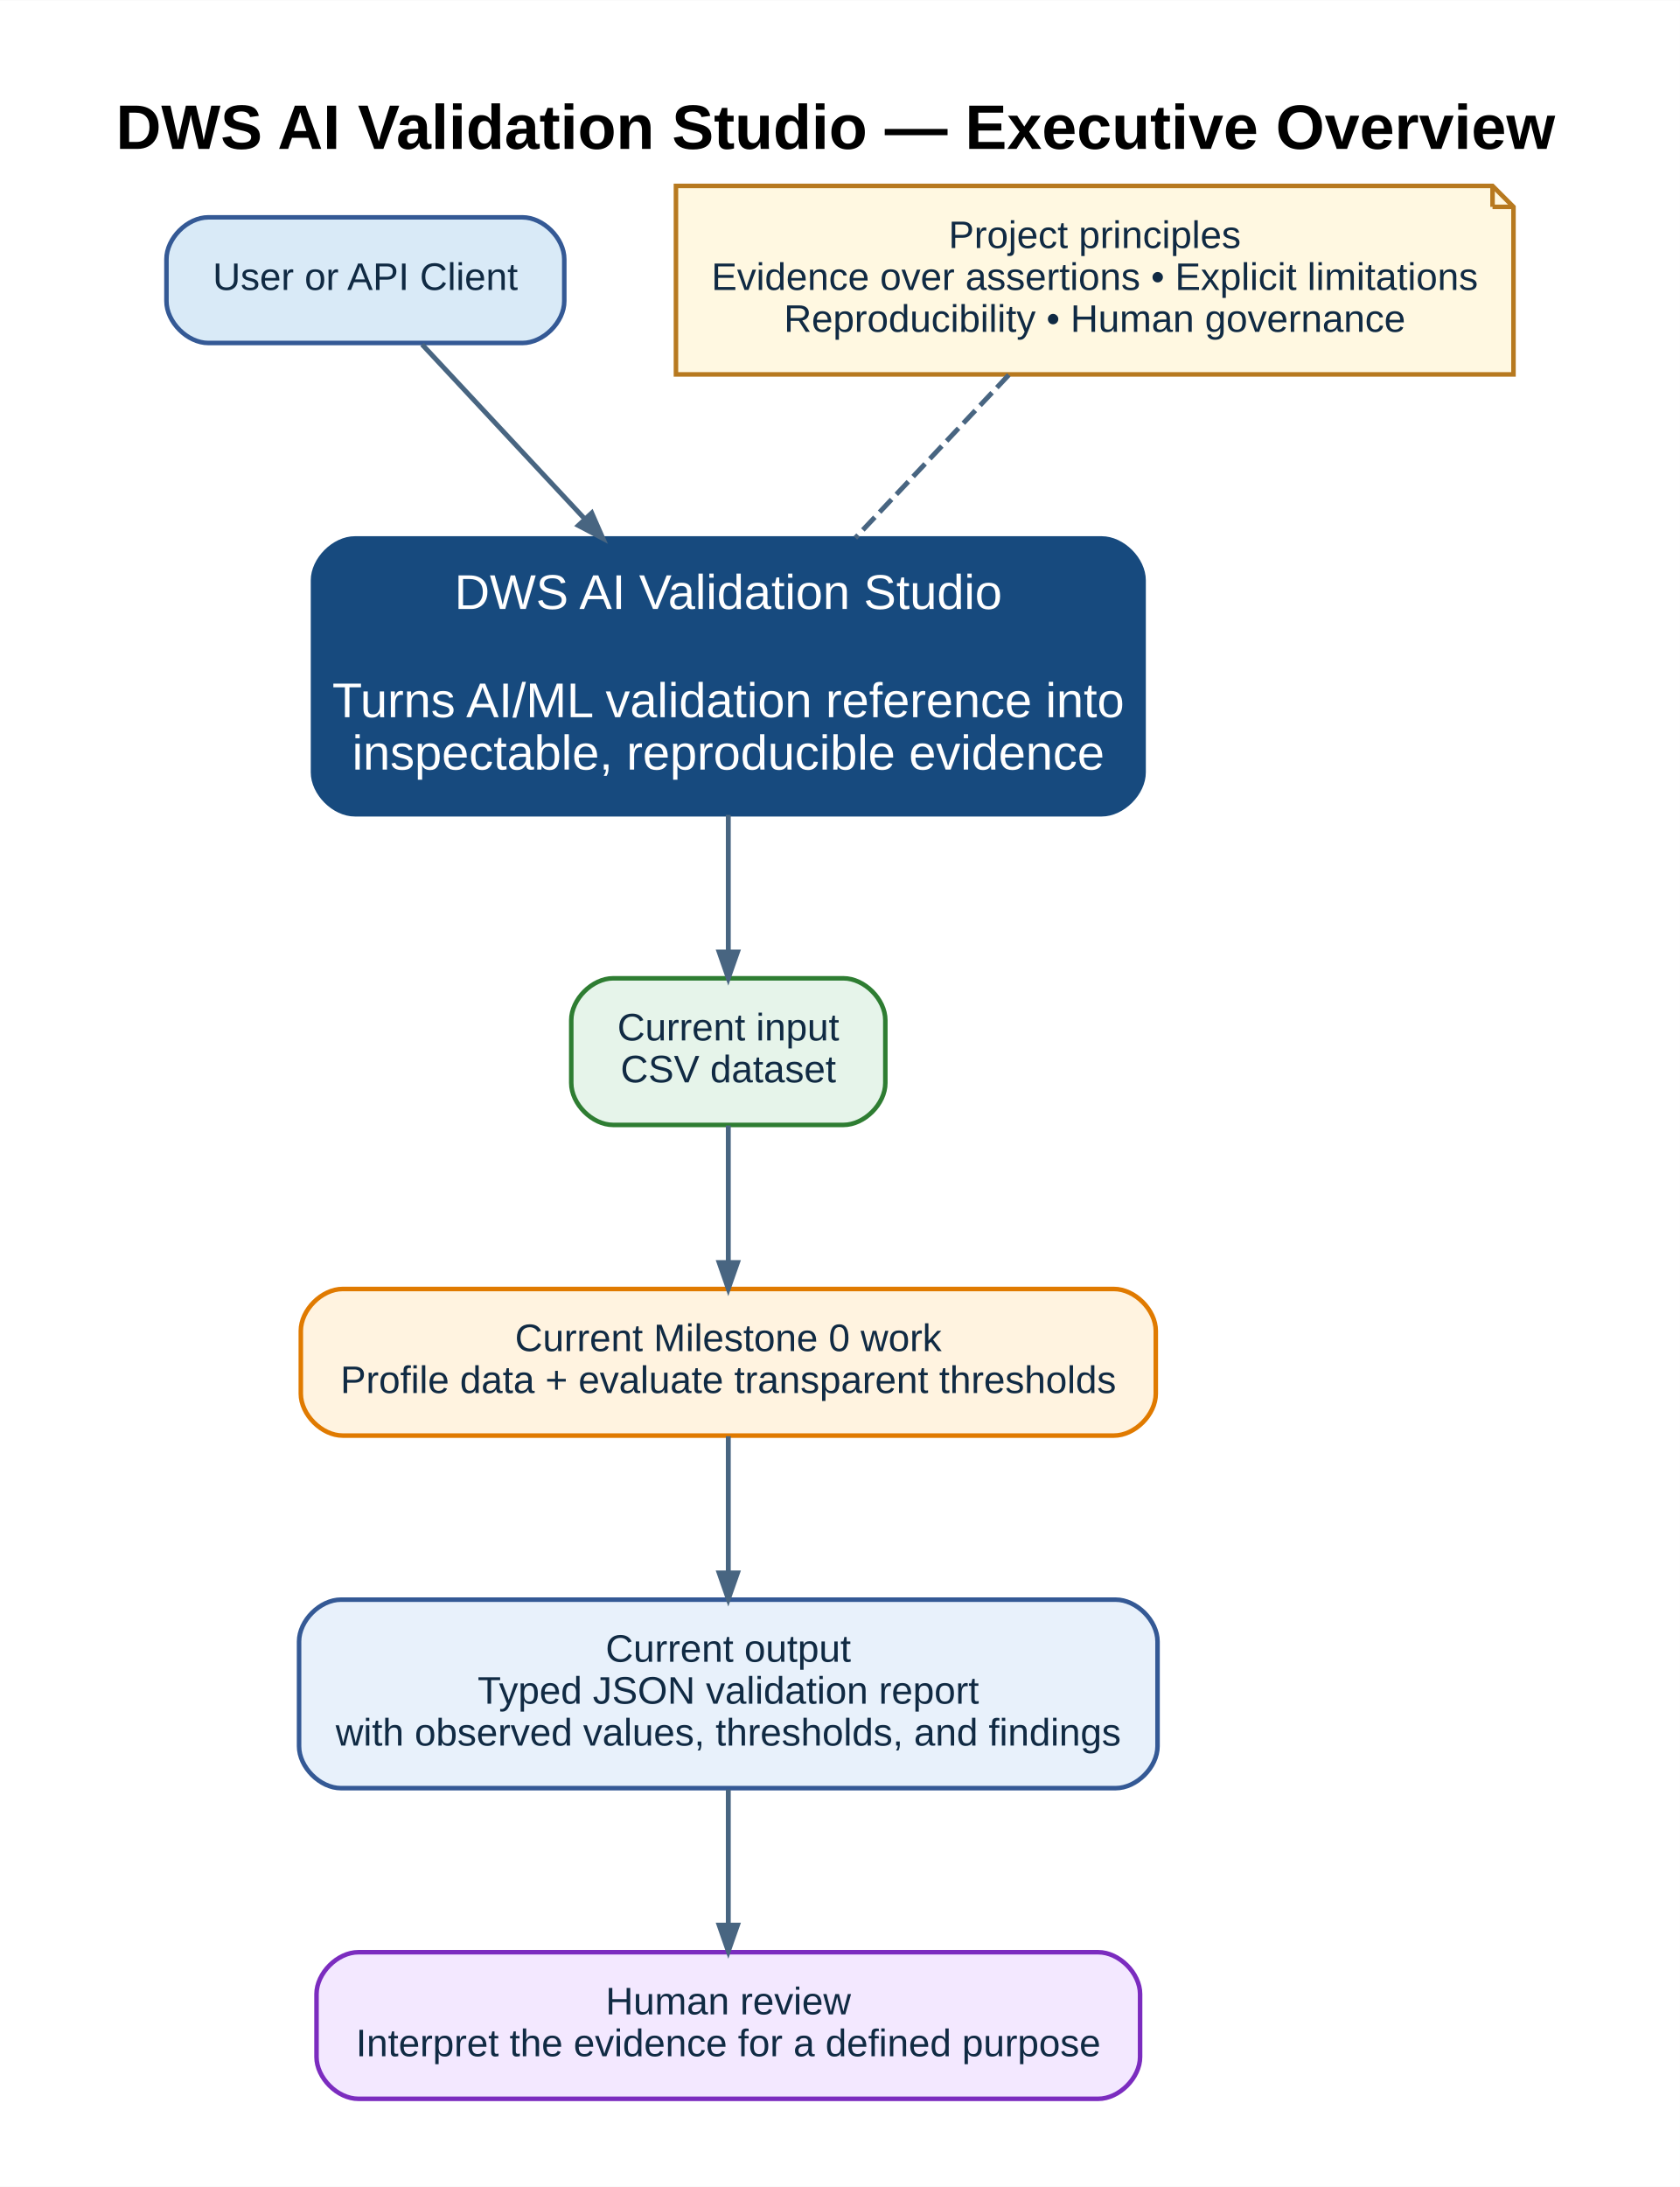
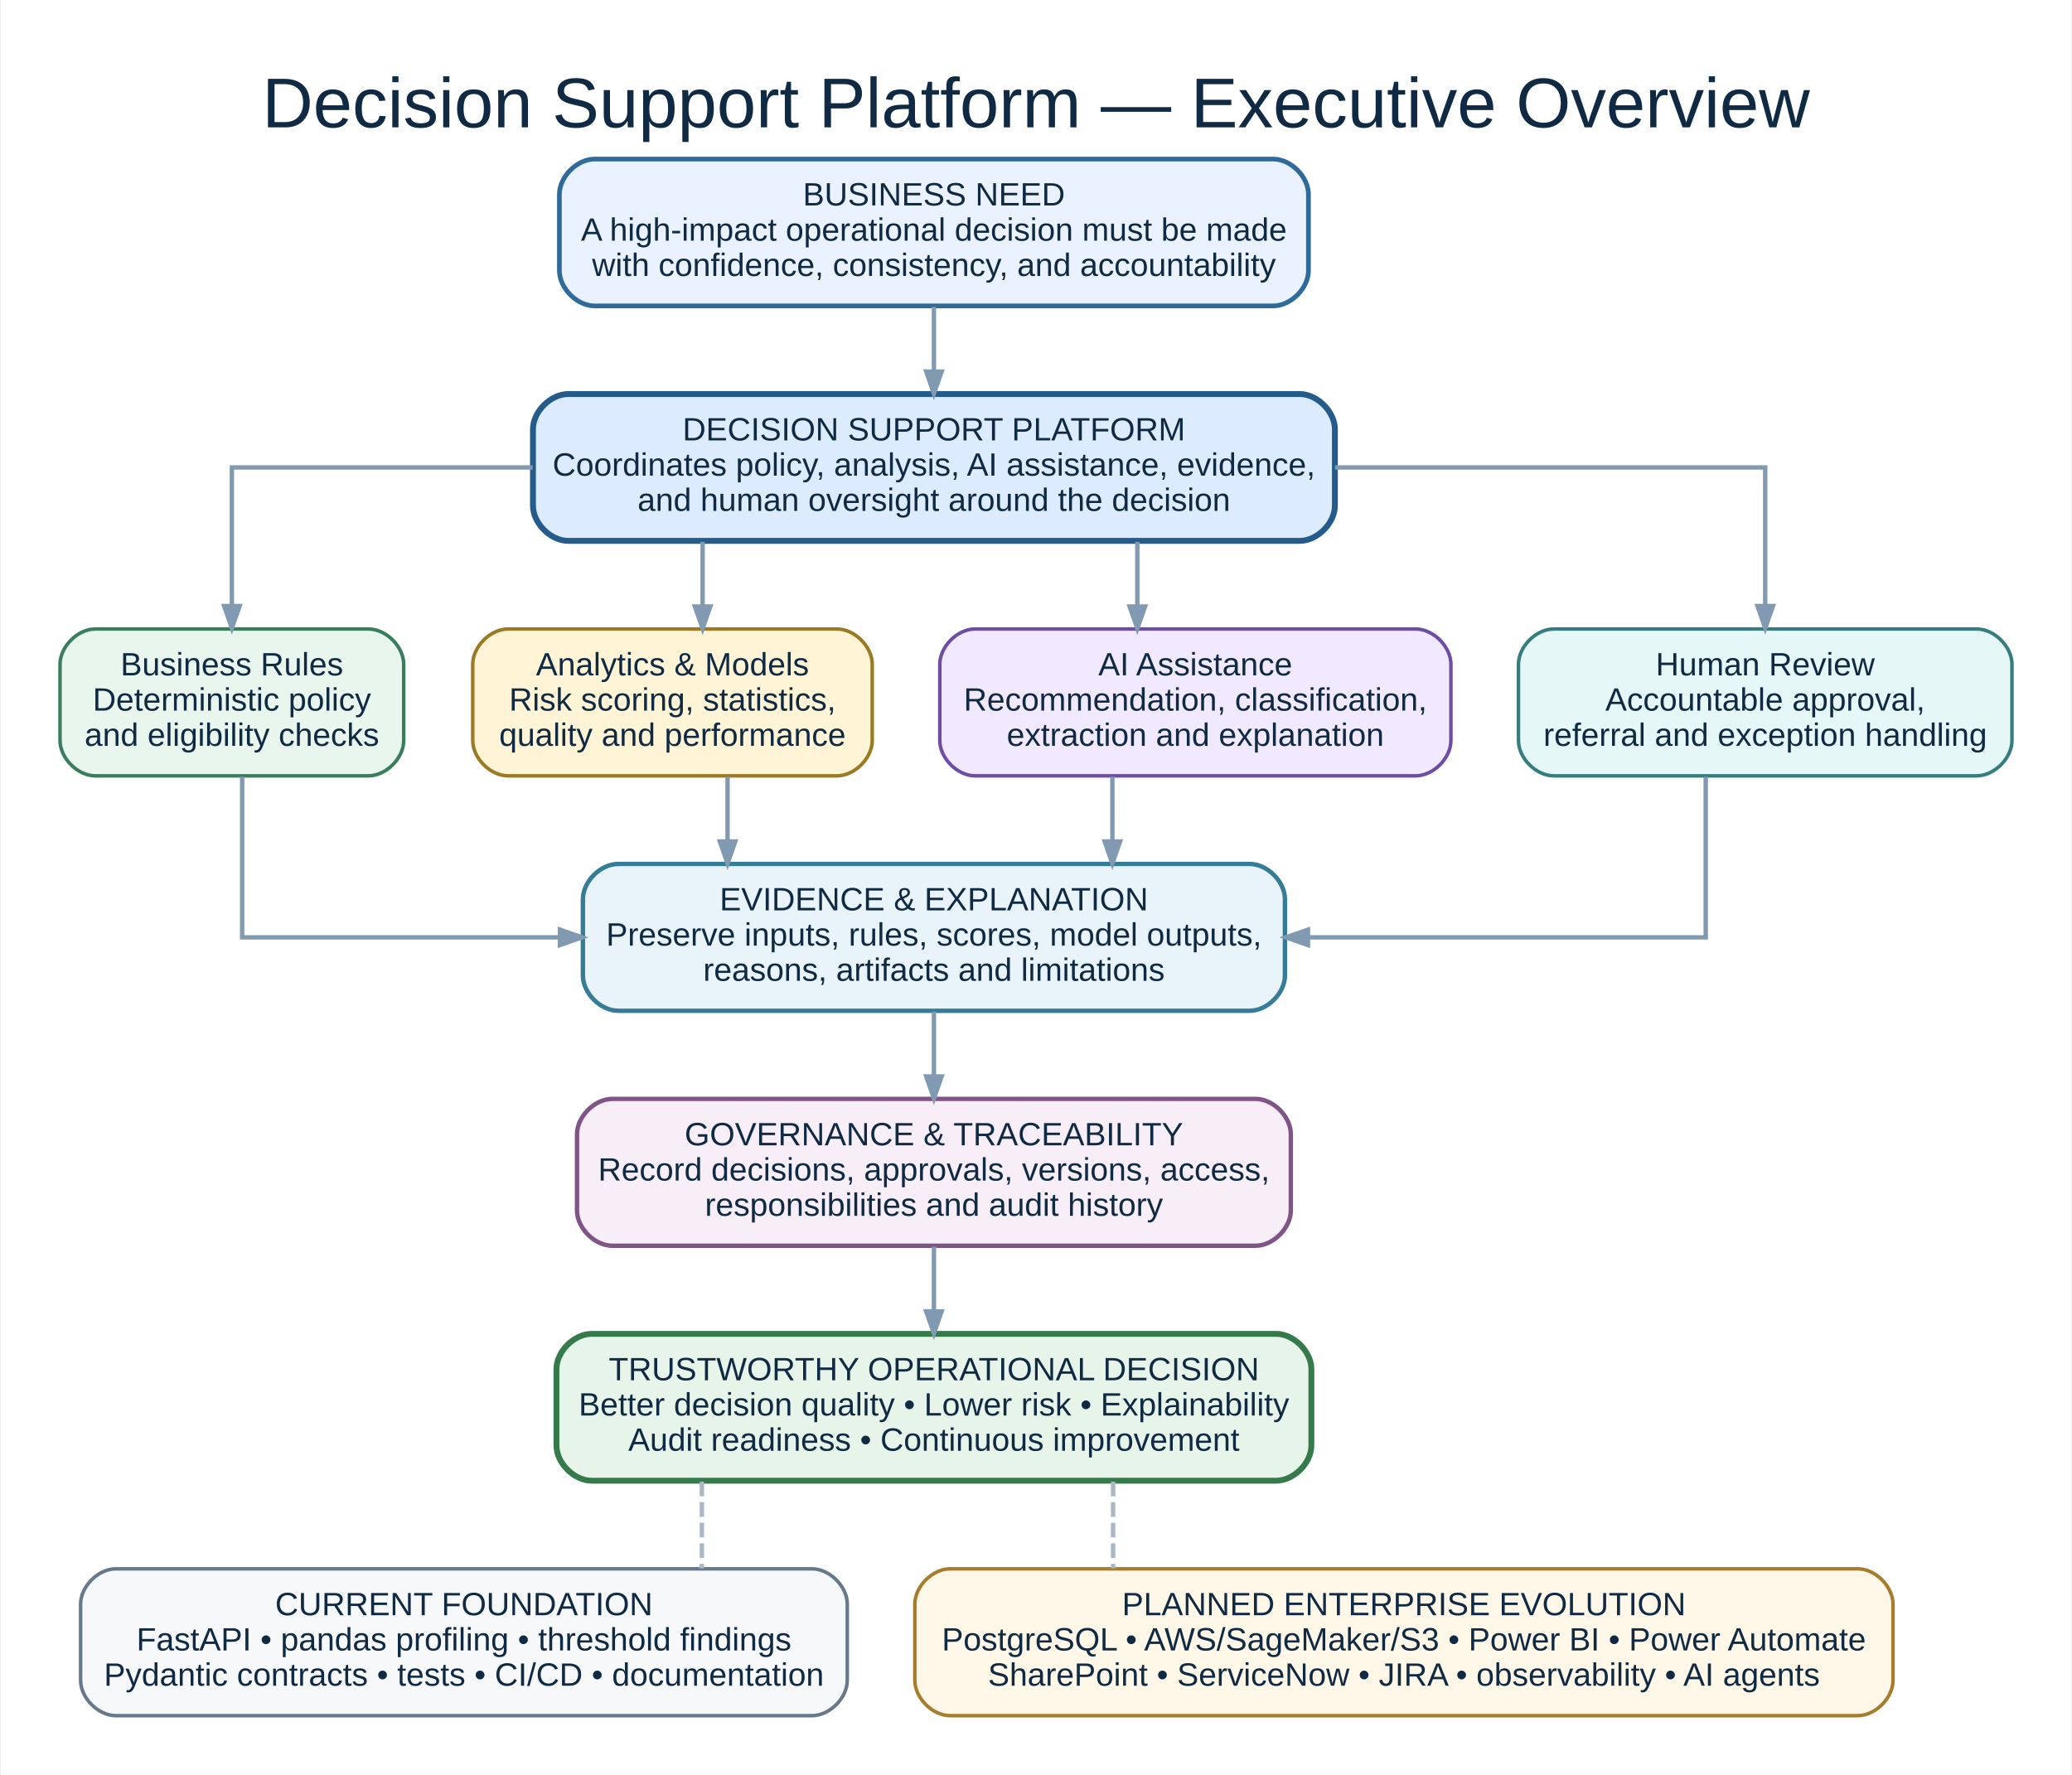
- <svg xmlns="http://www.w3.org/2000/svg" width="481pt" height="626pt" viewBox="0.00 0.00 481.40 626.40">
-   <g id="graph0" class="graph" transform="scale(1 1) rotate(0) translate(25.2 601.2)">
-     <polygon fill="white" stroke="transparent" points="-25.2,25.2 -25.2,-601.2 456.2,-601.2 456.2,25.2 -25.2,25.2" />
-     <text text-anchor="start" x="8" y="-558.6" font-family="Arial" font-weight="bold" font-size="18.00">DWS AI Validation Studio — Executive Overview</text>
+ <svg xmlns="http://www.w3.org/2000/svg" width="705pt" height="604pt" viewBox="0.00 0.00 704.82 604.32">
+   <g id="graph0" class="graph" transform="scale(1 1) rotate(0) translate(20.16 584.16)">
+     <polygon fill="white" stroke="transparent" points="-20.16,20.16 -20.16,-584.16 684.66,-584.16 684.66,20.16 -20.16,20.16" />
+     <text text-anchor="middle" x="332.25" y="-540.8" font-family="Arial" font-size="24.00" fill="#102a43">Decision Support Platform — Executive Overview</text>
    <g id="node1" class="node">
-       <path fill="#d9eaf7" stroke="#345995" stroke-width="1.3" d="M124.5,-539C124.5,-539 34.5,-539 34.5,-539 28.5,-539 22.5,-533 22.5,-527 22.5,-527 22.5,-515 22.5,-515 22.5,-509 28.5,-503 34.5,-503 34.5,-503 124.5,-503 124.5,-503 130.5,-503 136.5,-509 136.5,-515 136.5,-515 136.5,-527 136.5,-527 136.5,-533 130.5,-539 124.5,-539" />
-       <text text-anchor="middle" x="79.5" y="-518.2" font-family="Arial" font-size="11.00" fill="#102a43">User or API Client</text>
+       <path fill="#eaf2ff" stroke="#2f6b9a" stroke-width="1.6" d="M413,-530C413,-530 182,-530 182,-530 176,-530 170,-524 170,-518 170,-518 170,-492 170,-492 170,-486 176,-480 182,-480 182,-480 413,-480 413,-480 419,-480 425,-486 425,-492 425,-492 425,-518 425,-518 425,-524 419,-530 413,-530" />
+       <text text-anchor="middle" x="297.5" y="-514.2" font-family="Arial" font-size="11.00" fill="#102a43">BUSINESS NEED</text>
+       <text text-anchor="middle" x="297.5" y="-502.2" font-family="Arial" font-size="11.00" fill="#102a43">A high-impact operational decision must be made</text>
+       <text text-anchor="middle" x="297.5" y="-490.2" font-family="Arial" font-size="11.00" fill="#102a43">with confidence, consistency, and accountability</text>
    </g>
    <g id="node2" class="node">
-       <path fill="#174a7e" stroke="#174a7e" stroke-width="1.3" d="M290.5,-447C290.5,-447 76.5,-447 76.5,-447 70.5,-447 64.5,-441 64.5,-435 64.5,-435 64.5,-380 64.5,-380 64.5,-374 70.5,-368 76.5,-368 76.5,-368 290.5,-368 290.5,-368 296.5,-368 302.5,-374 302.5,-380 302.5,-380 302.5,-435 302.5,-435 302.5,-441 296.5,-447 290.5,-447" />
-       <text text-anchor="middle" x="183.5" y="-426.8" font-family="Arial" font-size="14.00" fill="white">DWS AI Validation Studio</text>
-       <text text-anchor="middle" x="183.5" y="-395.8" font-family="Arial" font-size="14.00" fill="white">Turns AI/ML validation reference into</text>
-       <text text-anchor="middle" x="183.5" y="-380.8" font-family="Arial" font-size="14.00" fill="white">inspectable, reproducible evidence</text>
+       <path fill="#ddebff" stroke="#245b8a" stroke-width="2" d="M422,-450C422,-450 173,-450 173,-450 167,-450 161,-444 161,-438 161,-438 161,-412 161,-412 161,-406 167,-400 173,-400 173,-400 422,-400 422,-400 428,-400 434,-406 434,-412 434,-412 434,-438 434,-438 434,-444 428,-450 422,-450" />
+       <text text-anchor="middle" x="297.5" y="-434.2" font-family="Arial" font-size="11.00" fill="#102a43">DECISION SUPPORT PLATFORM</text>
+       <text text-anchor="middle" x="297.5" y="-422.2" font-family="Arial" font-size="11.00" fill="#102a43">Coordinates policy, analysis, AI assistance, evidence,</text>
+       <text text-anchor="middle" x="297.5" y="-410.2" font-family="Arial" font-size="11.00" fill="#102a43">and human oversight around the decision</text>
    </g>
    <g id="edge1" class="edge">
-       <path fill="none" stroke="#486581" stroke-width="1.4" d="M95.75,-502.58C108.17,-489.26 125.87,-470.29 142.12,-452.87" />
-       <polygon fill="#486581" stroke="#486581" stroke-width="1.4" points="144.37,-454.3 147.56,-447.03 140.53,-450.72 144.37,-454.3" />
+       <path fill="none" stroke="#829ab1" stroke-width="1.5" d="M297.5,-479.69C297.5,-479.69 297.5,-457.65 297.5,-457.65" />
+       <polygon fill="#829ab1" stroke="#829ab1" stroke-width="1.5" points="300.13,-457.65 297.5,-450.15 294.88,-457.65 300.13,-457.65" />
    </g>
    <g id="node3" class="node">
-       <path fill="#e6f4ea" stroke="#2e7d32" stroke-width="1.3" d="M216.5,-321C216.5,-321 150.5,-321 150.5,-321 144.5,-321 138.5,-315 138.5,-309 138.5,-309 138.5,-291 138.5,-291 138.5,-285 144.5,-279 150.5,-279 150.5,-279 216.5,-279 216.5,-279 222.5,-279 228.5,-285 228.5,-291 228.5,-291 228.5,-309 228.5,-309 228.5,-315 222.5,-321 216.5,-321" />
-       <text text-anchor="middle" x="183.5" y="-303.2" font-family="Arial" font-size="11.00" fill="#102a43">Current input</text>
-       <text text-anchor="middle" x="183.5" y="-291.2" font-family="Arial" font-size="11.00" fill="#102a43">CSV dataset</text>
+       <path fill="#e8f6ee" stroke="#3a7d5d" stroke-width="1.2" d="M105,-370C105,-370 12,-370 12,-370 6,-370 0,-364 0,-358 0,-358 0,-332 0,-332 0,-326 6,-320 12,-320 12,-320 105,-320 105,-320 111,-320 117,-326 117,-332 117,-332 117,-358 117,-358 117,-364 111,-370 105,-370" />
+       <text text-anchor="middle" x="58.5" y="-354.2" font-family="Arial" font-size="11.00" fill="#102a43">Business Rules</text>
+       <text text-anchor="middle" x="58.5" y="-342.2" font-family="Arial" font-size="11.00" fill="#102a43">Deterministic policy</text>
+       <text text-anchor="middle" x="58.5" y="-330.2" font-family="Arial" font-size="11.00" fill="#102a43">and eligibility checks</text>
    </g>
    <g id="edge2" class="edge">
-       <path fill="none" stroke="#486581" stroke-width="1.4" d="M183.5,-367.81C183.5,-354.79 183.5,-340.53 183.5,-328.54" />
-       <polygon fill="#486581" stroke="#486581" stroke-width="1.4" points="186.13,-328.53 183.5,-321.03 180.88,-328.53 186.13,-328.53" />
+       <path fill="none" stroke="#829ab1" stroke-width="1.5" d="M160.9,-425C107.36,-425 58.5,-425 58.5,-425 58.5,-425 58.5,-377.81 58.5,-377.81" />
+       <polygon fill="#829ab1" stroke="#829ab1" stroke-width="1.5" points="61.13,-377.81 58.5,-370.31 55.88,-377.81 61.13,-377.81" />
    </g>
    <g id="node4" class="node">
-       <path fill="#fff3e0" stroke="#e07a00" stroke-width="1.3" d="M294,-232C294,-232 73,-232 73,-232 67,-232 61,-226 61,-220 61,-220 61,-202 61,-202 61,-196 67,-190 73,-190 73,-190 294,-190 294,-190 300,-190 306,-196 306,-202 306,-202 306,-220 306,-220 306,-226 300,-232 294,-232" />
-       <text text-anchor="middle" x="183.5" y="-214.2" font-family="Arial" font-size="11.00" fill="#102a43">Current Milestone 0 work</text>
-       <text text-anchor="middle" x="183.5" y="-202.2" font-family="Arial" font-size="11.00" fill="#102a43">Profile data + evaluate transparent thresholds</text>
+       <path fill="#fff4d6" stroke="#9a7a22" stroke-width="1.2" d="M264.5,-370C264.5,-370 152.5,-370 152.5,-370 146.5,-370 140.5,-364 140.5,-358 140.5,-358 140.5,-332 140.5,-332 140.5,-326 146.5,-320 152.5,-320 152.5,-320 264.5,-320 264.5,-320 270.5,-320 276.5,-326 276.5,-332 276.5,-332 276.5,-358 276.5,-358 276.5,-364 270.5,-370 264.5,-370" />
+       <text text-anchor="middle" x="208.5" y="-354.2" font-family="Arial" font-size="11.00" fill="#102a43">Analytics &amp; Models</text>
+       <text text-anchor="middle" x="208.5" y="-342.2" font-family="Arial" font-size="11.00" fill="#102a43">Risk scoring, statistics,</text>
+       <text text-anchor="middle" x="208.5" y="-330.2" font-family="Arial" font-size="11.00" fill="#102a43">quality and performance</text>
    </g>
    <g id="edge3" class="edge">
-       <path fill="none" stroke="#486581" stroke-width="1.4" d="M183.5,-278.82C183.5,-267.18 183.5,-252.38 183.5,-239.67" />
-       <polygon fill="#486581" stroke="#486581" stroke-width="1.4" points="186.13,-239.57 183.5,-232.07 180.88,-239.57 186.13,-239.57" />
+       <path fill="none" stroke="#829ab1" stroke-width="1.5" d="M218.75,-399.69C218.75,-399.69 218.75,-377.65 218.75,-377.65" />
+       <polygon fill="#829ab1" stroke="#829ab1" stroke-width="1.5" points="221.38,-377.65 218.75,-370.15 216.13,-377.65 221.38,-377.65" />
    </g>
    <g id="node5" class="node">
-       <path fill="#e8f1fb" stroke="#345995" stroke-width="1.3" d="M294.5,-143C294.5,-143 72.5,-143 72.5,-143 66.5,-143 60.5,-137 60.5,-131 60.5,-131 60.5,-101 60.5,-101 60.5,-95 66.5,-89 72.5,-89 72.5,-89 294.5,-89 294.5,-89 300.5,-89 306.5,-95 306.5,-101 306.5,-101 306.5,-131 306.5,-131 306.5,-137 300.5,-143 294.5,-143" />
-       <text text-anchor="middle" x="183.5" y="-125.2" font-family="Arial" font-size="11.00" fill="#102a43">Current output</text>
-       <text text-anchor="middle" x="183.5" y="-113.2" font-family="Arial" font-size="11.00" fill="#102a43">Typed JSON validation report</text>
-       <text text-anchor="middle" x="183.5" y="-101.2" font-family="Arial" font-size="11.00" fill="#102a43">with observed values, thresholds, and findings</text>
+       <path fill="#f1e9ff" stroke="#6d4ea2" stroke-width="1.2" d="M461.5,-370C461.5,-370 311.5,-370 311.5,-370 305.5,-370 299.5,-364 299.5,-358 299.5,-358 299.5,-332 299.5,-332 299.5,-326 305.5,-320 311.5,-320 311.5,-320 461.5,-320 461.5,-320 467.5,-320 473.5,-326 473.5,-332 473.5,-332 473.5,-358 473.5,-358 473.5,-364 467.5,-370 461.5,-370" />
+       <text text-anchor="middle" x="386.5" y="-354.2" font-family="Arial" font-size="11.00" fill="#102a43">AI Assistance</text>
+       <text text-anchor="middle" x="386.5" y="-342.2" font-family="Arial" font-size="11.00" fill="#102a43">Recommendation, classification,</text>
+       <text text-anchor="middle" x="386.5" y="-330.2" font-family="Arial" font-size="11.00" fill="#102a43">extraction and explanation</text>
    </g>
    <g id="edge4" class="edge">
-       <path fill="none" stroke="#486581" stroke-width="1.4" d="M183.5,-189.82C183.5,-178.39 183.5,-163.79 183.5,-150.67" />
-       <polygon fill="#486581" stroke="#486581" stroke-width="1.4" points="186.13,-150.65 183.5,-143.15 180.88,-150.65 186.13,-150.65" />
+       <path fill="none" stroke="#829ab1" stroke-width="1.5" d="M366.75,-399.69C366.75,-399.69 366.75,-377.65 366.75,-377.65" />
+       <polygon fill="#829ab1" stroke="#829ab1" stroke-width="1.5" points="369.38,-377.65 366.75,-370.15 364.13,-377.65 369.38,-377.65" />
    </g>
    <g id="node6" class="node">
-       <path fill="#f3e8ff" stroke="#7b2cbf" stroke-width="1.3" d="M289.5,-42C289.5,-42 77.5,-42 77.5,-42 71.5,-42 65.5,-36 65.5,-30 65.5,-30 65.5,-12 65.5,-12 65.5,-6 71.5,0 77.5,0 77.5,0 289.5,0 289.5,0 295.5,0 301.5,-6 301.5,-12 301.5,-12 301.5,-30 301.5,-30 301.5,-36 295.5,-42 289.5,-42" />
-       <text text-anchor="middle" x="183.5" y="-24.2" font-family="Arial" font-size="11.00" fill="#102a43">Human review</text>
-       <text text-anchor="middle" x="183.5" y="-12.2" font-family="Arial" font-size="11.00" fill="#102a43">Interpret the evidence for a defined purpose</text>
+       <path fill="#e6f7f7" stroke="#367d80" stroke-width="1.2" d="M652.5,-370C652.5,-370 508.5,-370 508.5,-370 502.5,-370 496.5,-364 496.5,-358 496.5,-358 496.5,-332 496.5,-332 496.5,-326 502.5,-320 508.5,-320 508.5,-320 652.5,-320 652.5,-320 658.5,-320 664.5,-326 664.5,-332 664.5,-332 664.5,-358 664.5,-358 664.5,-364 658.5,-370 652.5,-370" />
+       <text text-anchor="middle" x="580.5" y="-354.2" font-family="Arial" font-size="11.00" fill="#102a43">Human Review</text>
+       <text text-anchor="middle" x="580.5" y="-342.2" font-family="Arial" font-size="11.00" fill="#102a43">Accountable approval,</text>
+       <text text-anchor="middle" x="580.5" y="-330.2" font-family="Arial" font-size="11.00" fill="#102a43">referral and exception handling</text>
    </g>
    <g id="edge5" class="edge">
-       <path fill="none" stroke="#486581" stroke-width="1.4" d="M183.5,-88.6C183.5,-76.53 183.5,-62.22 183.5,-49.97" />
-       <polygon fill="#486581" stroke="#486581" stroke-width="1.4" points="186.13,-49.75 183.5,-42.25 180.88,-49.75 186.13,-49.75" />
+       <path fill="none" stroke="#829ab1" stroke-width="1.5" d="M434.03,-425C506.39,-425 580.5,-425 580.5,-425 580.5,-425 580.5,-377.81 580.5,-377.81" />
+       <polygon fill="#829ab1" stroke="#829ab1" stroke-width="1.5" points="583.13,-377.81 580.5,-370.31 577.88,-377.81 583.13,-377.81" />
    </g>
    <g id="node7" class="node">
-       <polygon fill="#fff8e1" stroke="#b7791f" stroke-width="1.3" points="402.5,-548 168.5,-548 168.5,-494 408.5,-494 408.5,-542 402.5,-548" />
-       <polyline fill="none" stroke="#b7791f" stroke-width="1.3" points="402.5,-548 402.5,-542 " />
-       <polyline fill="none" stroke="#b7791f" stroke-width="1.3" points="408.5,-542 402.5,-542 " />
-       <text text-anchor="middle" x="288.5" y="-530.2" font-family="Arial" font-size="11.00" fill="#102a43">Project principles</text>
-       <text text-anchor="middle" x="288.5" y="-518.2" font-family="Arial" font-size="11.00" fill="#102a43">Evidence over assertions • Explicit limitations</text>
-       <text text-anchor="middle" x="288.5" y="-506.2" font-family="Arial" font-size="11.00" fill="#102a43">Reproducibility • Human governance</text>
+       <path fill="#e8f4fa" stroke="#347c98" stroke-width="1.5" d="M405,-290C405,-290 190,-290 190,-290 184,-290 178,-284 178,-278 178,-278 178,-252 178,-252 178,-246 184,-240 190,-240 190,-240 405,-240 405,-240 411,-240 417,-246 417,-252 417,-252 417,-278 417,-278 417,-284 411,-290 405,-290" />
+       <text text-anchor="middle" x="297.5" y="-274.2" font-family="Arial" font-size="11.00" fill="#102a43">EVIDENCE &amp; EXPLANATION</text>
+       <text text-anchor="middle" x="297.5" y="-262.2" font-family="Arial" font-size="11.00" fill="#102a43">Preserve inputs, rules, scores, model outputs,</text>
+       <text text-anchor="middle" x="297.5" y="-250.2" font-family="Arial" font-size="11.00" fill="#102a43">reasons, artifacts and limitations</text>
    </g>
    <g id="edge6" class="edge">
-       <path fill="none" stroke="#486581" stroke-width="1.4" stroke-dasharray="5,2" d="M263.88,-493.86C250.79,-479.95 234.44,-462.59 219.91,-447.16" />
+       <path fill="none" stroke="#829ab1" stroke-width="1.5" d="M62,-319.69C62,-296.25 62,-265 62,-265 62,-265 170.18,-265 170.18,-265" />
+       <polygon fill="#829ab1" stroke="#829ab1" stroke-width="1.5" points="170.18,-267.63 177.68,-265 170.18,-262.38 170.18,-267.63" />
+     </g>
+     <g id="edge7" class="edge">
+       <path fill="none" stroke="#829ab1" stroke-width="1.5" d="M227.25,-319.69C227.25,-319.69 227.25,-297.65 227.25,-297.65" />
+       <polygon fill="#829ab1" stroke="#829ab1" stroke-width="1.5" points="229.88,-297.65 227.25,-290.15 224.63,-297.65 229.88,-297.65" />
+     </g>
+     <g id="edge8" class="edge">
+       <path fill="none" stroke="#829ab1" stroke-width="1.5" d="M358.25,-319.69C358.25,-319.69 358.25,-297.65 358.25,-297.65" />
+       <polygon fill="#829ab1" stroke="#829ab1" stroke-width="1.5" points="360.88,-297.65 358.25,-290.15 355.63,-297.65 360.88,-297.65" />
+     </g>
+     <g id="edge9" class="edge">
+       <path fill="none" stroke="#829ab1" stroke-width="1.5" d="M560.25,-319.69C560.25,-296.25 560.25,-265 560.25,-265 560.25,-265 424.84,-265 424.84,-265" />
+       <polygon fill="#829ab1" stroke="#829ab1" stroke-width="1.5" points="424.84,-262.38 417.34,-265 424.84,-267.63 424.84,-262.38" />
+     </g>
+     <g id="node8" class="node">
+       <path fill="#f7eef8" stroke="#815487" stroke-width="1.5" d="M407,-210C407,-210 188,-210 188,-210 182,-210 176,-204 176,-198 176,-198 176,-172 176,-172 176,-166 182,-160 188,-160 188,-160 407,-160 407,-160 413,-160 419,-166 419,-172 419,-172 419,-198 419,-198 419,-204 413,-210 407,-210" />
+       <text text-anchor="middle" x="297.5" y="-194.2" font-family="Arial" font-size="11.00" fill="#102a43">GOVERNANCE &amp; TRACEABILITY</text>
+       <text text-anchor="middle" x="297.5" y="-182.2" font-family="Arial" font-size="11.00" fill="#102a43">Record decisions, approvals, versions, access,</text>
+       <text text-anchor="middle" x="297.5" y="-170.2" font-family="Arial" font-size="11.00" fill="#102a43">responsibilities and audit history</text>
+     </g>
+     <g id="edge10" class="edge">
+       <path fill="none" stroke="#829ab1" stroke-width="1.5" d="M297.5,-239.69C297.5,-239.69 297.5,-217.65 297.5,-217.65" />
+       <polygon fill="#829ab1" stroke="#829ab1" stroke-width="1.5" points="300.13,-217.65 297.5,-210.15 294.88,-217.65 300.13,-217.65" />
+     </g>
+     <g id="node9" class="node">
+       <path fill="#e6f4ea" stroke="#357a4a" stroke-width="2" d="M414,-130C414,-130 181,-130 181,-130 175,-130 169,-124 169,-118 169,-118 169,-92 169,-92 169,-86 175,-80 181,-80 181,-80 414,-80 414,-80 420,-80 426,-86 426,-92 426,-92 426,-118 426,-118 426,-124 420,-130 414,-130" />
+       <text text-anchor="middle" x="297.5" y="-114.2" font-family="Arial" font-size="11.00" fill="#102a43">TRUSTWORTHY OPERATIONAL DECISION</text>
+       <text text-anchor="middle" x="297.5" y="-102.2" font-family="Arial" font-size="11.00" fill="#102a43">Better decision quality • Lower risk • Explainability</text>
+       <text text-anchor="middle" x="297.5" y="-90.2" font-family="Arial" font-size="11.00" fill="#102a43">Audit readiness • Continuous improvement</text>
+     </g>
+     <g id="edge11" class="edge">
+       <path fill="none" stroke="#829ab1" stroke-width="1.5" d="M297.5,-159.69C297.5,-159.69 297.5,-137.65 297.5,-137.65" />
+       <polygon fill="#829ab1" stroke="#829ab1" stroke-width="1.5" points="300.13,-137.65 297.5,-130.15 294.88,-137.65 300.13,-137.65" />
+     </g>
+     <g id="node10" class="node">
+       <path fill="#f6f8fa" stroke="#66788a" stroke-width="1.2" d="M256,-50C256,-50 19,-50 19,-50 13,-50 7,-44 7,-38 7,-38 7,-12 7,-12 7,-6 13,0 19,0 19,0 256,0 256,0 262,0 268,-6 268,-12 268,-12 268,-38 268,-38 268,-44 262,-50 256,-50" />
+       <text text-anchor="middle" x="137.5" y="-34.2" font-family="Arial" font-size="11.00" fill="#102a43">CURRENT FOUNDATION</text>
+       <text text-anchor="middle" x="137.5" y="-22.2" font-family="Arial" font-size="11.00" fill="#102a43">FastAPI • pandas profiling • threshold findings</text>
+       <text text-anchor="middle" x="137.5" y="-10.2" font-family="Arial" font-size="11.00" fill="#102a43">Pydantic contracts • tests • CI/CD • documentation</text>
+     </g>
+     <g id="edge12" class="edge">
+       <path fill="none" stroke="#aab7c4" stroke-width="1.5" stroke-dasharray="5,2" d="M218.5,-79.69C218.5,-70.26 218.5,-59.56 218.5,-50.15" />
+     </g>
+     <g id="node11" class="node">
+       <path fill="#fff8e8" stroke="#a67c2d" stroke-width="1.2" d="M612,-50C612,-50 303,-50 303,-50 297,-50 291,-44 291,-38 291,-38 291,-12 291,-12 291,-6 297,0 303,0 303,0 612,0 612,0 618,0 624,-6 624,-12 624,-12 624,-38 624,-38 624,-44 618,-50 612,-50" />
+       <text text-anchor="middle" x="457.5" y="-34.2" font-family="Arial" font-size="11.00" fill="#102a43">PLANNED ENTERPRISE EVOLUTION</text>
+       <text text-anchor="middle" x="457.5" y="-22.2" font-family="Arial" font-size="11.00" fill="#102a43">PostgreSQL • AWS/SageMaker/S3 • Power BI • Power Automate</text>
+       <text text-anchor="middle" x="457.5" y="-10.2" font-family="Arial" font-size="11.00" fill="#102a43">SharePoint • ServiceNow • JIRA • observability • AI agents</text>
+     </g>
+     <g id="edge13" class="edge">
+       <path fill="none" stroke="#aab7c4" stroke-width="1.5" stroke-dasharray="5,2" d="M358.5,-79.69C358.5,-70.26 358.5,-59.56 358.5,-50.15" />
    </g>
  </g>
</svg>
